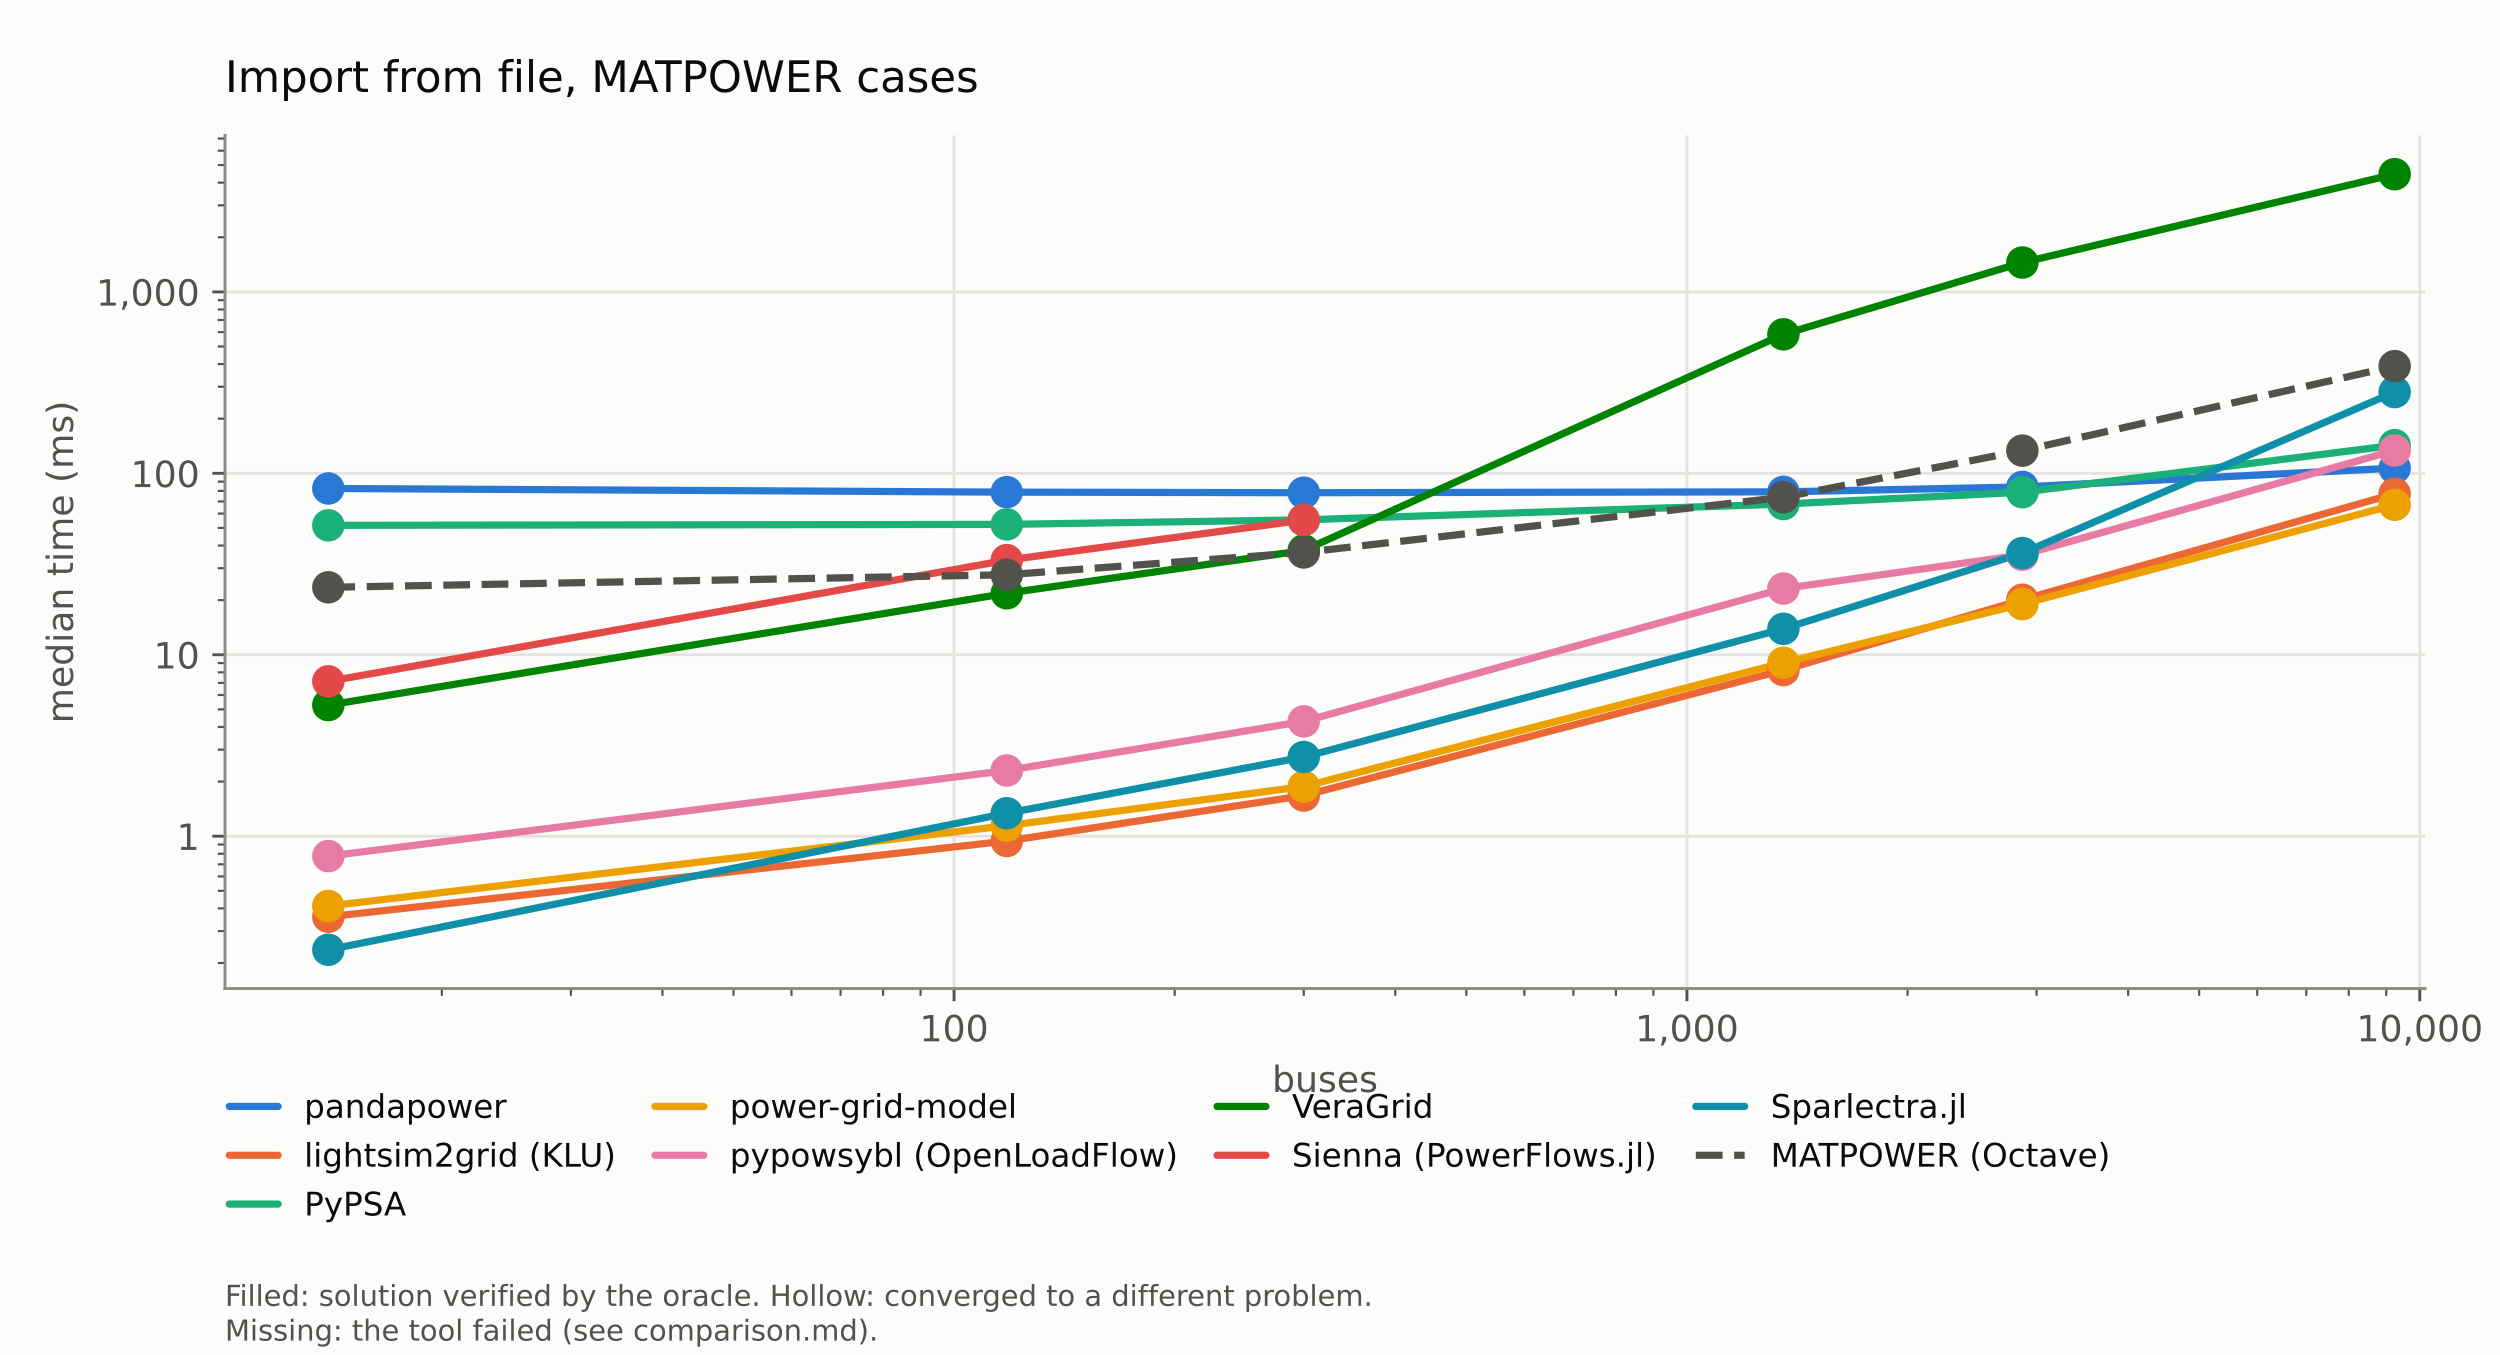
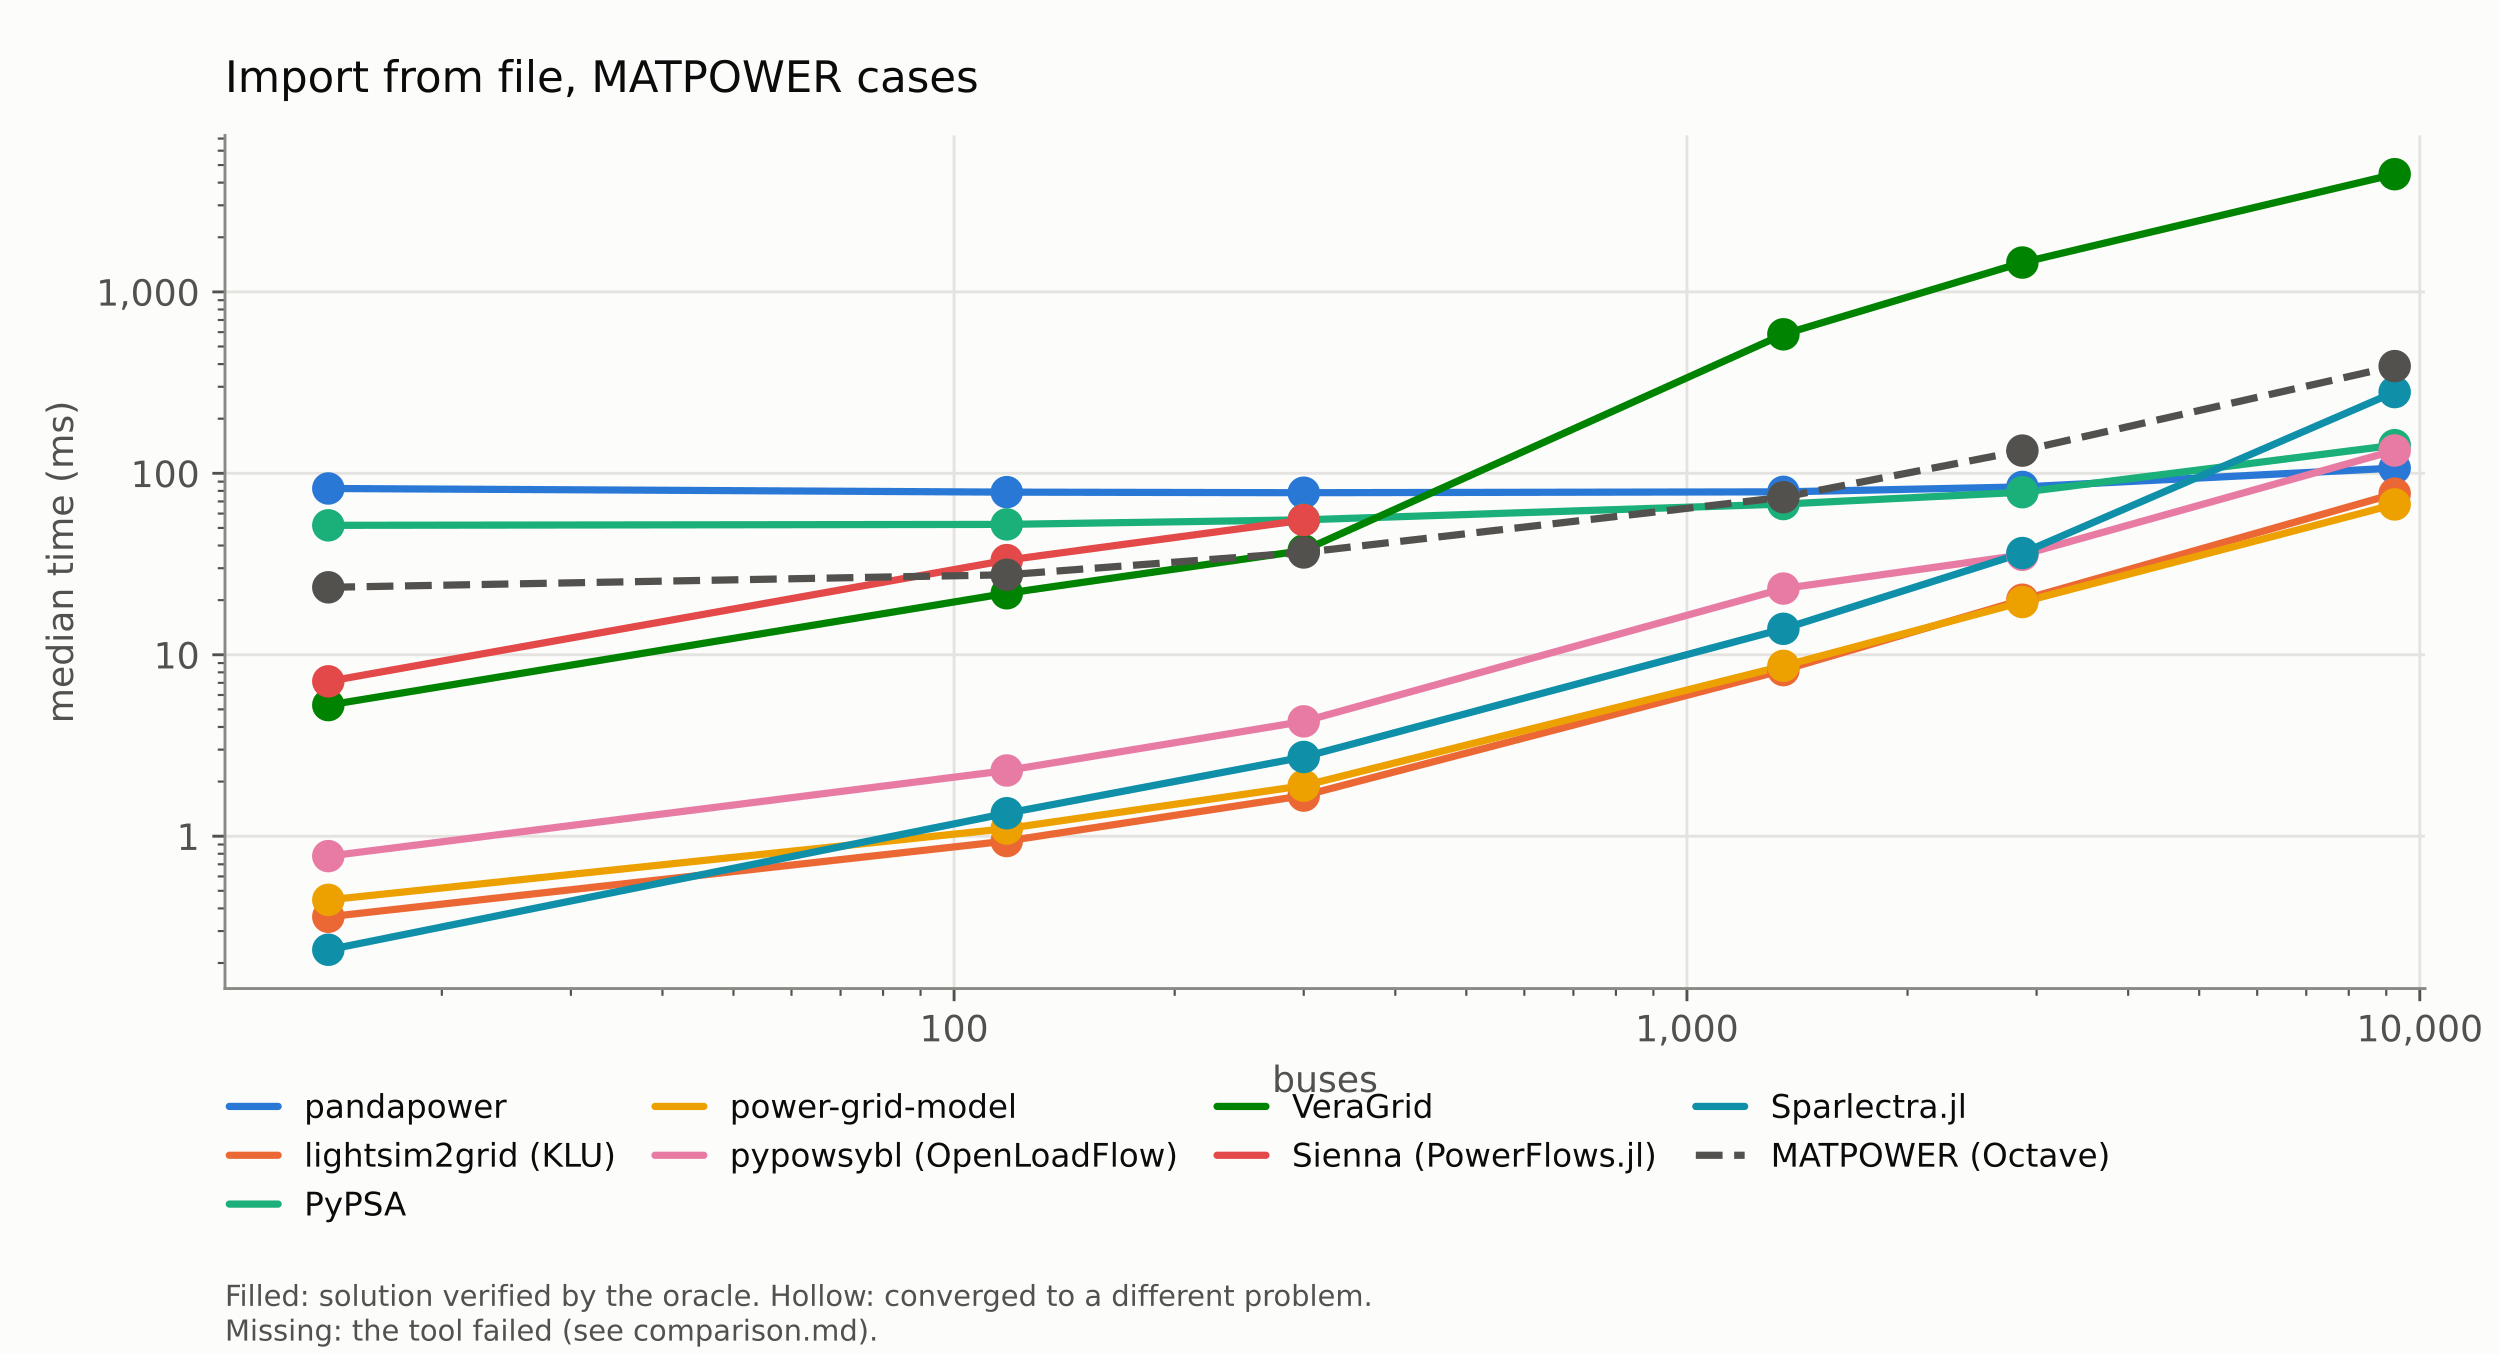
<svg xmlns="http://www.w3.org/2000/svg" xmlns:xlink="http://www.w3.org/1999/xlink" width="691.2pt" height="374.4pt" viewBox="0 0 691.2 374.4" version="1.1">
  <defs>
    <style type="text/css">*{stroke-linejoin: round; stroke-linecap: butt}</style>
  </defs>
  <g id="figure_1">
    <g id="patch_1">
      <path d="M 0 374.4  L 691.2 374.4  L 691.2 0  L 0 0  z " style="fill: #fcfcfb" />
    </g>
    <g id="axes_1">
      <g id="patch_2">
        <path d="M 62.208 273.312  L 670.464 273.312  L 670.464 37.44  L 62.208 37.44  z " style="fill: #fcfcfb" />
      </g>
      <g id="matplotlib.axis_1">
        <g id="xtick_1">
          <g id="line2d_1">
            <path d="M 263.784 273.312  L 263.784 37.44  " clip-path="url(#pc0a371b898)" style="fill: none; stroke: #e4e3df; stroke-width: 0.8; stroke-linecap: square" />
          </g>
          <g id="line2d_2">
            <defs>
              <path id="m20d59cd3c9" d="M 0 0  L 0 3.5  " style="stroke: #52514e; stroke-width: 0.8" />
            </defs>
            <g>
              <use xlink:href="#m20d59cd3c9" x="263.784" y="273.312" style="fill: #52514e; stroke: #52514e; stroke-width: 0.8" />
            </g>
          </g>
          <g id="text_1">
            <text style="font-size: 10px; font-family: 'DejaVu Sans', 'Bitstream Vera Sans', 'Computer Modern Sans Serif', 'Lucida Grande', 'Verdana', 'Geneva', 'Lucid', 'Arial', 'Helvetica', 'Avant Garde', sans-serif; text-anchor: middle; fill: #52514e" x="263.784" y="287.91" transform="rotate(-0 263.7842 287.9097)">100</text>
          </g>
        </g>
        <g id="xtick_2">
          <g id="line2d_3">
            <path d="M 466.404 273.312  L 466.404 37.44  " clip-path="url(#pc0a371b898)" style="fill: none; stroke: #e4e3df; stroke-width: 0.8; stroke-linecap: square" />
          </g>
          <g id="line2d_4">
            <g>
              <use xlink:href="#m20d59cd3c9" x="466.404" y="273.312" style="fill: #52514e; stroke: #52514e; stroke-width: 0.8" />
            </g>
          </g>
          <g id="text_2">
            <text style="font-size: 10px; font-family: 'DejaVu Sans', 'Bitstream Vera Sans', 'Computer Modern Sans Serif', 'Lucida Grande', 'Verdana', 'Geneva', 'Lucid', 'Arial', 'Helvetica', 'Avant Garde', sans-serif; text-anchor: middle; fill: #52514e" x="466.404" y="287.91" transform="rotate(-0 466.4036 287.9097)">1,000</text>
          </g>
        </g>
        <g id="xtick_3">
          <g id="line2d_5">
            <path d="M 669.023 273.312  L 669.023 37.44  " clip-path="url(#pc0a371b898)" style="fill: none; stroke: #e4e3df; stroke-width: 0.8; stroke-linecap: square" />
          </g>
          <g id="line2d_6">
            <g>
              <use xlink:href="#m20d59cd3c9" x="669.023" y="273.312" style="fill: #52514e; stroke: #52514e; stroke-width: 0.8" />
            </g>
          </g>
          <g id="text_3">
            <text style="font-size: 10px; font-family: 'DejaVu Sans', 'Bitstream Vera Sans', 'Computer Modern Sans Serif', 'Lucida Grande', 'Verdana', 'Geneva', 'Lucid', 'Arial', 'Helvetica', 'Avant Garde', sans-serif; text-anchor: middle; fill: #52514e" x="669.023" y="287.91" transform="rotate(-0 669.023 287.9097)">10,000</text>
          </g>
        </g>
        <g id="xtick_4">
          <g id="line2d_7">
            <defs>
              <path id="m6f22a44a9e" d="M 0 0  L 0 2  " style="stroke: #52514e; stroke-width: 0.6" />
            </defs>
            <g>
              <use xlink:href="#m6f22a44a9e" x="122.159" y="273.312" style="fill: #52514e; stroke: #52514e; stroke-width: 0.6" />
            </g>
          </g>
        </g>
        <g id="xtick_5">
          <g id="line2d_8">
            <g>
              <use xlink:href="#m6f22a44a9e" x="157.839" y="273.312" style="fill: #52514e; stroke: #52514e; stroke-width: 0.6" />
            </g>
          </g>
        </g>
        <g id="xtick_6">
          <g id="line2d_9">
            <g>
              <use xlink:href="#m6f22a44a9e" x="183.154" y="273.312" style="fill: #52514e; stroke: #52514e; stroke-width: 0.6" />
            </g>
          </g>
        </g>
        <g id="xtick_7">
          <g id="line2d_10">
            <g>
              <use xlink:href="#m6f22a44a9e" x="202.79" y="273.312" style="fill: #52514e; stroke: #52514e; stroke-width: 0.6" />
            </g>
          </g>
        </g>
        <g id="xtick_8">
          <g id="line2d_11">
            <g>
              <use xlink:href="#m6f22a44a9e" x="218.833" y="273.312" style="fill: #52514e; stroke: #52514e; stroke-width: 0.6" />
            </g>
          </g>
        </g>
        <g id="xtick_9">
          <g id="line2d_12">
            <g>
              <use xlink:href="#m6f22a44a9e" x="232.398" y="273.312" style="fill: #52514e; stroke: #52514e; stroke-width: 0.6" />
            </g>
          </g>
        </g>
        <g id="xtick_10">
          <g id="line2d_13">
            <g>
              <use xlink:href="#m6f22a44a9e" x="244.148" y="273.312" style="fill: #52514e; stroke: #52514e; stroke-width: 0.6" />
            </g>
          </g>
        </g>
        <g id="xtick_11">
          <g id="line2d_14">
            <g>
              <use xlink:href="#m6f22a44a9e" x="254.513" y="273.312" style="fill: #52514e; stroke: #52514e; stroke-width: 0.6" />
            </g>
          </g>
        </g>
        <g id="xtick_12">
          <g id="line2d_15">
            <g>
              <use xlink:href="#m6f22a44a9e" x="324.779" y="273.312" style="fill: #52514e; stroke: #52514e; stroke-width: 0.6" />
            </g>
          </g>
        </g>
        <g id="xtick_13">
          <g id="line2d_16">
            <g>
              <use xlink:href="#m6f22a44a9e" x="360.458" y="273.312" style="fill: #52514e; stroke: #52514e; stroke-width: 0.6" />
            </g>
          </g>
        </g>
        <g id="xtick_14">
          <g id="line2d_17">
            <g>
              <use xlink:href="#m6f22a44a9e" x="385.773" y="273.312" style="fill: #52514e; stroke: #52514e; stroke-width: 0.6" />
            </g>
          </g>
        </g>
        <g id="xtick_15">
          <g id="line2d_18">
            <g>
              <use xlink:href="#m6f22a44a9e" x="405.409" y="273.312" style="fill: #52514e; stroke: #52514e; stroke-width: 0.6" />
            </g>
          </g>
        </g>
        <g id="xtick_16">
          <g id="line2d_19">
            <g>
              <use xlink:href="#m6f22a44a9e" x="421.453" y="273.312" style="fill: #52514e; stroke: #52514e; stroke-width: 0.6" />
            </g>
          </g>
        </g>
        <g id="xtick_17">
          <g id="line2d_20">
            <g>
              <use xlink:href="#m6f22a44a9e" x="435.017" y="273.312" style="fill: #52514e; stroke: #52514e; stroke-width: 0.6" />
            </g>
          </g>
        </g>
        <g id="xtick_18">
          <g id="line2d_21">
            <g>
              <use xlink:href="#m6f22a44a9e" x="446.768" y="273.312" style="fill: #52514e; stroke: #52514e; stroke-width: 0.6" />
            </g>
          </g>
        </g>
        <g id="xtick_19">
          <g id="line2d_22">
            <g>
              <use xlink:href="#m6f22a44a9e" x="457.132" y="273.312" style="fill: #52514e; stroke: #52514e; stroke-width: 0.6" />
            </g>
          </g>
        </g>
        <g id="xtick_20">
          <g id="line2d_23">
            <g>
              <use xlink:href="#m6f22a44a9e" x="527.398" y="273.312" style="fill: #52514e; stroke: #52514e; stroke-width: 0.6" />
            </g>
          </g>
        </g>
        <g id="xtick_21">
          <g id="line2d_24">
            <g>
              <use xlink:href="#m6f22a44a9e" x="563.078" y="273.312" style="fill: #52514e; stroke: #52514e; stroke-width: 0.6" />
            </g>
          </g>
        </g>
        <g id="xtick_22">
          <g id="line2d_25">
            <g>
              <use xlink:href="#m6f22a44a9e" x="588.393" y="273.312" style="fill: #52514e; stroke: #52514e; stroke-width: 0.6" />
            </g>
          </g>
        </g>
        <g id="xtick_23">
          <g id="line2d_26">
            <g>
              <use xlink:href="#m6f22a44a9e" x="608.029" y="273.312" style="fill: #52514e; stroke: #52514e; stroke-width: 0.6" />
            </g>
          </g>
        </g>
        <g id="xtick_24">
          <g id="line2d_27">
            <g>
              <use xlink:href="#m6f22a44a9e" x="624.072" y="273.312" style="fill: #52514e; stroke: #52514e; stroke-width: 0.6" />
            </g>
          </g>
        </g>
        <g id="xtick_25">
          <g id="line2d_28">
            <g>
              <use xlink:href="#m6f22a44a9e" x="637.637" y="273.312" style="fill: #52514e; stroke: #52514e; stroke-width: 0.6" />
            </g>
          </g>
        </g>
        <g id="xtick_26">
          <g id="line2d_29">
            <g>
              <use xlink:href="#m6f22a44a9e" x="649.387" y="273.312" style="fill: #52514e; stroke: #52514e; stroke-width: 0.6" />
            </g>
          </g>
        </g>
        <g id="xtick_27">
          <g id="line2d_30">
            <g>
              <use xlink:href="#m6f22a44a9e" x="659.752" y="273.312" style="fill: #52514e; stroke: #52514e; stroke-width: 0.6" />
            </g>
          </g>
        </g>
        <g id="text_4">
          <text style="font-size: 10px; font-family: 'DejaVu Sans', 'Bitstream Vera Sans', 'Computer Modern Sans Serif', 'Lucida Grande', 'Verdana', 'Geneva', 'Lucid', 'Arial', 'Helvetica', 'Avant Garde', sans-serif; text-anchor: middle; fill: #52514e" x="366.336" y="301.91" transform="rotate(-0 366.336 301.9104)">buses</text>
        </g>
      </g>
      <g id="matplotlib.axis_2">
        <g id="ytick_1">
          <g id="line2d_31">
            <path d="M 62.208 231.191  L 670.464 231.191  " clip-path="url(#pc0a371b898)" style="fill: none; stroke: #e4e3df; stroke-width: 0.8; stroke-linecap: square" />
          </g>
          <g id="line2d_32">
            <defs>
              <path id="mfc723c383e" d="M 0 0  L -3.5 0  " style="stroke: #52514e; stroke-width: 0.8" />
            </defs>
            <g>
              <use xlink:href="#mfc723c383e" x="62.208" y="231.191" style="fill: #52514e; stroke: #52514e; stroke-width: 0.8" />
            </g>
          </g>
          <g id="text_5">
            <text style="font-size: 10px; font-family: 'DejaVu Sans', 'Bitstream Vera Sans', 'Computer Modern Sans Serif', 'Lucida Grande', 'Verdana', 'Geneva', 'Lucid', 'Arial', 'Helvetica', 'Avant Garde', sans-serif; text-anchor: end; fill: #52514e" x="55.208" y="234.989" transform="rotate(-0 55.208 234.9894)">1</text>
          </g>
        </g>
        <g id="ytick_2">
          <g id="line2d_33">
            <path d="M 62.208 181.027  L 670.464 181.027  " clip-path="url(#pc0a371b898)" style="fill: none; stroke: #e4e3df; stroke-width: 0.8; stroke-linecap: square" />
          </g>
          <g id="line2d_34">
            <g>
              <use xlink:href="#mfc723c383e" x="62.208" y="181.027" style="fill: #52514e; stroke: #52514e; stroke-width: 0.8" />
            </g>
          </g>
          <g id="text_6">
            <text style="font-size: 10px; font-family: 'DejaVu Sans', 'Bitstream Vera Sans', 'Computer Modern Sans Serif', 'Lucida Grande', 'Verdana', 'Geneva', 'Lucid', 'Arial', 'Helvetica', 'Avant Garde', sans-serif; text-anchor: end; fill: #52514e" x="55.208" y="184.826" transform="rotate(-0 55.208 184.8257)">10</text>
          </g>
        </g>
        <g id="ytick_3">
          <g id="line2d_35">
            <path d="M 62.208 130.863  L 670.464 130.863  " clip-path="url(#pc0a371b898)" style="fill: none; stroke: #e4e3df; stroke-width: 0.8; stroke-linecap: square" />
          </g>
          <g id="line2d_36">
            <g>
              <use xlink:href="#mfc723c383e" x="62.208" y="130.863" style="fill: #52514e; stroke: #52514e; stroke-width: 0.8" />
            </g>
          </g>
          <g id="text_7">
            <text style="font-size: 10px; font-family: 'DejaVu Sans', 'Bitstream Vera Sans', 'Computer Modern Sans Serif', 'Lucida Grande', 'Verdana', 'Geneva', 'Lucid', 'Arial', 'Helvetica', 'Avant Garde', sans-serif; text-anchor: end; fill: #52514e" x="55.208" y="134.662" transform="rotate(-0 55.208 134.6619)">100</text>
          </g>
        </g>
        <g id="ytick_4">
          <g id="line2d_37">
            <path d="M 62.208 80.699  L 670.464 80.699  " clip-path="url(#pc0a371b898)" style="fill: none; stroke: #e4e3df; stroke-width: 0.8; stroke-linecap: square" />
          </g>
          <g id="line2d_38">
            <g>
              <use xlink:href="#mfc723c383e" x="62.208" y="80.699" style="fill: #52514e; stroke: #52514e; stroke-width: 0.8" />
            </g>
          </g>
          <g id="text_8">
            <text style="font-size: 10px; font-family: 'DejaVu Sans', 'Bitstream Vera Sans', 'Computer Modern Sans Serif', 'Lucida Grande', 'Verdana', 'Geneva', 'Lucid', 'Arial', 'Helvetica', 'Avant Garde', sans-serif; text-anchor: end; fill: #52514e" x="55.208" y="84.498" transform="rotate(-0 55.208 84.4981)">1,000</text>
          </g>
        </g>
        <g id="ytick_5">
          <g id="line2d_39">
            <defs>
              <path id="m65e5005413" d="M 0 0  L -2 0  " style="stroke: #52514e; stroke-width: 0.6" />
            </defs>
            <g>
              <use xlink:href="#m65e5005413" x="62.208" y="266.254" style="fill: #52514e; stroke: #52514e; stroke-width: 0.6" />
            </g>
          </g>
        </g>
        <g id="ytick_6">
          <g id="line2d_40">
            <g>
              <use xlink:href="#m65e5005413" x="62.208" y="257.42" style="fill: #52514e; stroke: #52514e; stroke-width: 0.6" />
            </g>
          </g>
        </g>
        <g id="ytick_7">
          <g id="line2d_41">
            <g>
              <use xlink:href="#m65e5005413" x="62.208" y="251.153" style="fill: #52514e; stroke: #52514e; stroke-width: 0.6" />
            </g>
          </g>
        </g>
        <g id="ytick_8">
          <g id="line2d_42">
            <g>
              <use xlink:href="#m65e5005413" x="62.208" y="246.291" style="fill: #52514e; stroke: #52514e; stroke-width: 0.6" />
            </g>
          </g>
        </g>
        <g id="ytick_9">
          <g id="line2d_43">
            <g>
              <use xlink:href="#m65e5005413" x="62.208" y="242.319" style="fill: #52514e; stroke: #52514e; stroke-width: 0.6" />
            </g>
          </g>
        </g>
        <g id="ytick_10">
          <g id="line2d_44">
            <g>
              <use xlink:href="#m65e5005413" x="62.208" y="238.961" style="fill: #52514e; stroke: #52514e; stroke-width: 0.6" />
            </g>
          </g>
        </g>
        <g id="ytick_11">
          <g id="line2d_45">
            <g>
              <use xlink:href="#m65e5005413" x="62.208" y="236.052" style="fill: #52514e; stroke: #52514e; stroke-width: 0.6" />
            </g>
          </g>
        </g>
        <g id="ytick_12">
          <g id="line2d_46">
            <g>
              <use xlink:href="#m65e5005413" x="62.208" y="233.486" style="fill: #52514e; stroke: #52514e; stroke-width: 0.6" />
            </g>
          </g>
        </g>
        <g id="ytick_13">
          <g id="line2d_47">
            <g>
              <use xlink:href="#m65e5005413" x="62.208" y="216.09" style="fill: #52514e; stroke: #52514e; stroke-width: 0.6" />
            </g>
          </g>
        </g>
        <g id="ytick_14">
          <g id="line2d_48">
            <g>
              <use xlink:href="#m65e5005413" x="62.208" y="207.256" style="fill: #52514e; stroke: #52514e; stroke-width: 0.6" />
            </g>
          </g>
        </g>
        <g id="ytick_15">
          <g id="line2d_49">
            <g>
              <use xlink:href="#m65e5005413" x="62.208" y="200.989" style="fill: #52514e; stroke: #52514e; stroke-width: 0.6" />
            </g>
          </g>
        </g>
        <g id="ytick_16">
          <g id="line2d_50">
            <g>
              <use xlink:href="#m65e5005413" x="62.208" y="196.128" style="fill: #52514e; stroke: #52514e; stroke-width: 0.6" />
            </g>
          </g>
        </g>
        <g id="ytick_17">
          <g id="line2d_51">
            <g>
              <use xlink:href="#m65e5005413" x="62.208" y="192.156" style="fill: #52514e; stroke: #52514e; stroke-width: 0.6" />
            </g>
          </g>
        </g>
        <g id="ytick_18">
          <g id="line2d_52">
            <g>
              <use xlink:href="#m65e5005413" x="62.208" y="188.797" style="fill: #52514e; stroke: #52514e; stroke-width: 0.6" />
            </g>
          </g>
        </g>
        <g id="ytick_19">
          <g id="line2d_53">
            <g>
              <use xlink:href="#m65e5005413" x="62.208" y="185.888" style="fill: #52514e; stroke: #52514e; stroke-width: 0.6" />
            </g>
          </g>
        </g>
        <g id="ytick_20">
          <g id="line2d_54">
            <g>
              <use xlink:href="#m65e5005413" x="62.208" y="183.322" style="fill: #52514e; stroke: #52514e; stroke-width: 0.6" />
            </g>
          </g>
        </g>
        <g id="ytick_21">
          <g id="line2d_55">
            <g>
              <use xlink:href="#m65e5005413" x="62.208" y="165.926" style="fill: #52514e; stroke: #52514e; stroke-width: 0.6" />
            </g>
          </g>
        </g>
        <g id="ytick_22">
          <g id="line2d_56">
            <g>
              <use xlink:href="#m65e5005413" x="62.208" y="157.093" style="fill: #52514e; stroke: #52514e; stroke-width: 0.6" />
            </g>
          </g>
        </g>
        <g id="ytick_23">
          <g id="line2d_57">
            <g>
              <use xlink:href="#m65e5005413" x="62.208" y="150.825" style="fill: #52514e; stroke: #52514e; stroke-width: 0.6" />
            </g>
          </g>
        </g>
        <g id="ytick_24">
          <g id="line2d_58">
            <g>
              <use xlink:href="#m65e5005413" x="62.208" y="145.964" style="fill: #52514e; stroke: #52514e; stroke-width: 0.6" />
            </g>
          </g>
        </g>
        <g id="ytick_25">
          <g id="line2d_59">
            <g>
              <use xlink:href="#m65e5005413" x="62.208" y="141.992" style="fill: #52514e; stroke: #52514e; stroke-width: 0.6" />
            </g>
          </g>
        </g>
        <g id="ytick_26">
          <g id="line2d_60">
            <g>
              <use xlink:href="#m65e5005413" x="62.208" y="138.634" style="fill: #52514e; stroke: #52514e; stroke-width: 0.6" />
            </g>
          </g>
        </g>
        <g id="ytick_27">
          <g id="line2d_61">
            <g>
              <use xlink:href="#m65e5005413" x="62.208" y="135.724" style="fill: #52514e; stroke: #52514e; stroke-width: 0.6" />
            </g>
          </g>
        </g>
        <g id="ytick_28">
          <g id="line2d_62">
            <g>
              <use xlink:href="#m65e5005413" x="62.208" y="133.158" style="fill: #52514e; stroke: #52514e; stroke-width: 0.6" />
            </g>
          </g>
        </g>
        <g id="ytick_29">
          <g id="line2d_63">
            <g>
              <use xlink:href="#m65e5005413" x="62.208" y="115.762" style="fill: #52514e; stroke: #52514e; stroke-width: 0.6" />
            </g>
          </g>
        </g>
        <g id="ytick_30">
          <g id="line2d_64">
            <g>
              <use xlink:href="#m65e5005413" x="62.208" y="106.929" style="fill: #52514e; stroke: #52514e; stroke-width: 0.6" />
            </g>
          </g>
        </g>
        <g id="ytick_31">
          <g id="line2d_65">
            <g>
              <use xlink:href="#m65e5005413" x="62.208" y="100.661" style="fill: #52514e; stroke: #52514e; stroke-width: 0.6" />
            </g>
          </g>
        </g>
        <g id="ytick_32">
          <g id="line2d_66">
            <g>
              <use xlink:href="#m65e5005413" x="62.208" y="95.8" style="fill: #52514e; stroke: #52514e; stroke-width: 0.6" />
            </g>
          </g>
        </g>
        <g id="ytick_33">
          <g id="line2d_67">
            <g>
              <use xlink:href="#m65e5005413" x="62.208" y="91.828" style="fill: #52514e; stroke: #52514e; stroke-width: 0.6" />
            </g>
          </g>
        </g>
        <g id="ytick_34">
          <g id="line2d_68">
            <g>
              <use xlink:href="#m65e5005413" x="62.208" y="88.47" style="fill: #52514e; stroke: #52514e; stroke-width: 0.6" />
            </g>
          </g>
        </g>
        <g id="ytick_35">
          <g id="line2d_69">
            <g>
              <use xlink:href="#m65e5005413" x="62.208" y="85.561" style="fill: #52514e; stroke: #52514e; stroke-width: 0.6" />
            </g>
          </g>
        </g>
        <g id="ytick_36">
          <g id="line2d_70">
            <g>
              <use xlink:href="#m65e5005413" x="62.208" y="82.995" style="fill: #52514e; stroke: #52514e; stroke-width: 0.6" />
            </g>
          </g>
        </g>
        <g id="ytick_37">
          <g id="line2d_71">
            <g>
              <use xlink:href="#m65e5005413" x="62.208" y="65.598" style="fill: #52514e; stroke: #52514e; stroke-width: 0.6" />
            </g>
          </g>
        </g>
        <g id="ytick_38">
          <g id="line2d_72">
            <g>
              <use xlink:href="#m65e5005413" x="62.208" y="56.765" style="fill: #52514e; stroke: #52514e; stroke-width: 0.6" />
            </g>
          </g>
        </g>
        <g id="ytick_39">
          <g id="line2d_73">
            <g>
              <use xlink:href="#m65e5005413" x="62.208" y="50.498" style="fill: #52514e; stroke: #52514e; stroke-width: 0.6" />
            </g>
          </g>
        </g>
        <g id="ytick_40">
          <g id="line2d_74">
            <g>
              <use xlink:href="#m65e5005413" x="62.208" y="45.636" style="fill: #52514e; stroke: #52514e; stroke-width: 0.6" />
            </g>
          </g>
        </g>
        <g id="ytick_41">
          <g id="line2d_75">
            <g>
              <use xlink:href="#m65e5005413" x="62.208" y="41.664" style="fill: #52514e; stroke: #52514e; stroke-width: 0.6" />
            </g>
          </g>
        </g>
        <g id="ytick_42">
          <g id="line2d_76">
            <g>
              <use xlink:href="#m65e5005413" x="62.208" y="38.306" style="fill: #52514e; stroke: #52514e; stroke-width: 0.6" />
            </g>
          </g>
        </g>
        <g id="text_9">
          <text style="font-size: 10px; font-family: 'DejaVu Sans', 'Bitstream Vera Sans', 'Computer Modern Sans Serif', 'Lucida Grande', 'Verdana', 'Geneva', 'Lucid', 'Arial', 'Helvetica', 'Avant Garde', sans-serif; text-anchor: middle; fill: #52514e" x="20.178" y="155.376" transform="rotate(-90 20.17753 155.376)">median time (ms)</text>
        </g>
      </g>
      <g id="line2d_77">
        <path d="M 90.773 135.055  L 278.349 136.066  L 360.458 136.224  L 493.072 135.985  L 559.149 134.629  L 662.077 129.415  " clip-path="url(#pc0a371b898)" style="fill: none; stroke: #2a78d6; stroke-width: 2; stroke-linecap: round" />
      </g>
      <g id="line2d_78">
        <path d="M 90.773 253.472  L 278.349 232.519  L 360.458 219.961  L 493.072 185.269  L 559.149 165.814  L 662.077 136.497  " clip-path="url(#pc0a371b898)" style="fill: none; stroke: #eb6834; stroke-width: 2; stroke-linecap: round" />
      </g>
      <g id="line2d_79">
        <path d="M 90.773 145.244  L 278.349 144.981  L 360.458 143.723  L 493.072 139.357  L 559.149 136.082  L 662.077 123.083  " clip-path="url(#pc0a371b898)" style="fill: none; stroke: #1baf7a; stroke-width: 2; stroke-linecap: round" />
      </g>
      <g id="line2d_80">
-         <path d="M 90.773 250.492  L 278.349 228.28  L 360.458 217.446  L 493.072 183.244  L 559.149 167.013  L 662.077 139.562  " clip-path="url(#pc0a371b898)" style="fill: none; stroke: #eda100; stroke-width: 2; stroke-linecap: round" />
+         <path d="M 90.773 248.792  L 278.349 229.085  L 360.458 217.213  L 493.072 184.102  L 559.149 166.452  L 662.077 139.461  " clip-path="url(#pc0a371b898)" style="fill: none; stroke: #eda100; stroke-width: 2; stroke-linecap: round" />
      </g>
      <g id="line2d_81">
        <path d="M 90.773 236.697  L 278.349 213.025  L 360.458 199.439  L 493.072 162.725  L 559.149 153.399  L 662.077 124.547  " clip-path="url(#pc0a371b898)" style="fill: none; stroke: #e87ba4; stroke-width: 2; stroke-linecap: round" />
      </g>
      <g id="line2d_82">
        <path d="M 90.773 194.944  L 278.349 164.025  L 360.458 152.181  L 493.072 92.429  L 559.149 72.588  L 662.077 48.161  " clip-path="url(#pc0a371b898)" style="fill: none; stroke: #008300; stroke-width: 2; stroke-linecap: round" />
      </g>
      <g id="line2d_83">
        <path d="M 90.773 188.376  L 278.349 154.866  L 360.458 143.783  " clip-path="url(#pc0a371b898)" style="fill: none; stroke: #e34948; stroke-width: 2; stroke-linecap: round" />
      </g>
      <g id="line2d_84">
        <path d="M 90.773 262.591  L 278.349 224.843  L 360.458 209.292  L 493.072 173.848  L 559.149 152.908  L 662.077 108.402  " clip-path="url(#pc0a371b898)" style="fill: none; stroke: #0f8fa8; stroke-width: 2; stroke-linecap: round" />
      </g>
      <g id="line2d_85">
        <path d="M 90.773 162.38  L 278.349 158.919  L 360.458 152.74  L 493.072 137.469  L 559.149 124.583  L 662.077 101.223  " clip-path="url(#pc0a371b898)" style="fill: none; stroke-dasharray: 7.4,3.2; stroke-dashoffset: 0; stroke: #52514e; stroke-width: 2" />
      </g>
      <g id="patch_3">
        <path d="M 62.208 273.312  L 62.208 37.44  " style="fill: none; stroke: #8a8984; stroke-width: 0.8; stroke-linejoin: miter; stroke-linecap: square" />
      </g>
      <g id="patch_4">
        <path d="M 62.208 273.312  L 670.464 273.312  " style="fill: none; stroke: #8a8984; stroke-width: 0.8; stroke-linejoin: miter; stroke-linecap: square" />
      </g>
      <g id="line2d_86">
        <defs>
          <path id="mda2b04d49a" d="M 0 3.5  C 0.928 3.5 1.819 3.131 2.475 2.475  C 3.131 1.819 3.5 0.928 3.5 0  C 3.5 -0.928 3.131 -1.819 2.475 -2.475  C 1.819 -3.131 0.928 -3.5 0 -3.5  C -0.928 -3.5 -1.819 -3.131 -2.475 -2.475  C -3.131 -1.819 -3.5 -0.928 -3.5 0  C -3.5 0.928 -3.131 1.819 -2.475 2.475  C -1.819 3.131 -0.928 3.5 0 3.5  z " style="stroke: #2a78d6; stroke-width: 2" />
        </defs>
        <g clip-path="url(#pc0a371b898)">
          <use xlink:href="#mda2b04d49a" x="90.773" y="135.055" style="fill: #2a78d6; stroke: #2a78d6; stroke-width: 2" />
        </g>
      </g>
      <g id="line2d_87">
        <g clip-path="url(#pc0a371b898)">
          <use xlink:href="#mda2b04d49a" x="278.349" y="136.066" style="fill: #2a78d6; stroke: #2a78d6; stroke-width: 2" />
        </g>
      </g>
      <g id="line2d_88">
        <g clip-path="url(#pc0a371b898)">
          <use xlink:href="#mda2b04d49a" x="360.458" y="136.224" style="fill: #2a78d6; stroke: #2a78d6; stroke-width: 2" />
        </g>
      </g>
      <g id="line2d_89">
        <g clip-path="url(#pc0a371b898)">
          <use xlink:href="#mda2b04d49a" x="493.072" y="135.985" style="fill: #2a78d6; stroke: #2a78d6; stroke-width: 2" />
        </g>
      </g>
      <g id="line2d_90">
        <g clip-path="url(#pc0a371b898)">
          <use xlink:href="#mda2b04d49a" x="559.149" y="134.629" style="fill: #2a78d6; stroke: #2a78d6; stroke-width: 2" />
        </g>
      </g>
      <g id="line2d_91">
        <g clip-path="url(#pc0a371b898)">
          <use xlink:href="#mda2b04d49a" x="662.077" y="129.415" style="fill: #2a78d6; stroke: #2a78d6; stroke-width: 2" />
        </g>
      </g>
      <g id="line2d_92">
        <defs>
          <path id="ma2a4504691" d="M 0 3.5  C 0.928 3.5 1.819 3.131 2.475 2.475  C 3.131 1.819 3.5 0.928 3.5 0  C 3.5 -0.928 3.131 -1.819 2.475 -2.475  C 1.819 -3.131 0.928 -3.5 0 -3.5  C -0.928 -3.5 -1.819 -3.131 -2.475 -2.475  C -3.131 -1.819 -3.5 -0.928 -3.5 0  C -3.5 0.928 -3.131 1.819 -2.475 2.475  C -1.819 3.131 -0.928 3.5 0 3.5  z " style="stroke: #eb6834; stroke-width: 2" />
        </defs>
        <g clip-path="url(#pc0a371b898)">
          <use xlink:href="#ma2a4504691" x="90.773" y="253.472" style="fill: #eb6834; stroke: #eb6834; stroke-width: 2" />
        </g>
      </g>
      <g id="line2d_93">
        <g clip-path="url(#pc0a371b898)">
          <use xlink:href="#ma2a4504691" x="278.349" y="232.519" style="fill: #eb6834; stroke: #eb6834; stroke-width: 2" />
        </g>
      </g>
      <g id="line2d_94">
        <g clip-path="url(#pc0a371b898)">
          <use xlink:href="#ma2a4504691" x="360.458" y="219.961" style="fill: #eb6834; stroke: #eb6834; stroke-width: 2" />
        </g>
      </g>
      <g id="line2d_95">
        <g clip-path="url(#pc0a371b898)">
          <use xlink:href="#ma2a4504691" x="493.072" y="185.269" style="fill: #eb6834; stroke: #eb6834; stroke-width: 2" />
        </g>
      </g>
      <g id="line2d_96">
        <g clip-path="url(#pc0a371b898)">
          <use xlink:href="#ma2a4504691" x="559.149" y="165.814" style="fill: #eb6834; stroke: #eb6834; stroke-width: 2" />
        </g>
      </g>
      <g id="line2d_97">
        <g clip-path="url(#pc0a371b898)">
          <use xlink:href="#ma2a4504691" x="662.077" y="136.497" style="fill: #eb6834; stroke: #eb6834; stroke-width: 2" />
        </g>
      </g>
      <g id="line2d_98">
        <defs>
          <path id="me11fbd6cf9" d="M 0 3.5  C 0.928 3.5 1.819 3.131 2.475 2.475  C 3.131 1.819 3.5 0.928 3.5 0  C 3.5 -0.928 3.131 -1.819 2.475 -2.475  C 1.819 -3.131 0.928 -3.5 0 -3.5  C -0.928 -3.5 -1.819 -3.131 -2.475 -2.475  C -3.131 -1.819 -3.5 -0.928 -3.5 0  C -3.5 0.928 -3.131 1.819 -2.475 2.475  C -1.819 3.131 -0.928 3.5 0 3.5  z " style="stroke: #1baf7a; stroke-width: 2" />
        </defs>
        <g clip-path="url(#pc0a371b898)">
          <use xlink:href="#me11fbd6cf9" x="90.773" y="145.244" style="fill: #1baf7a; stroke: #1baf7a; stroke-width: 2" />
        </g>
      </g>
      <g id="line2d_99">
        <g clip-path="url(#pc0a371b898)">
          <use xlink:href="#me11fbd6cf9" x="278.349" y="144.981" style="fill: #1baf7a; stroke: #1baf7a; stroke-width: 2" />
        </g>
      </g>
      <g id="line2d_100">
        <g clip-path="url(#pc0a371b898)">
          <use xlink:href="#me11fbd6cf9" x="360.458" y="143.723" style="fill: #1baf7a; stroke: #1baf7a; stroke-width: 2" />
        </g>
      </g>
      <g id="line2d_101">
        <g clip-path="url(#pc0a371b898)">
          <use xlink:href="#me11fbd6cf9" x="493.072" y="139.357" style="fill: #1baf7a; stroke: #1baf7a; stroke-width: 2" />
        </g>
      </g>
      <g id="line2d_102">
        <g clip-path="url(#pc0a371b898)">
          <use xlink:href="#me11fbd6cf9" x="559.149" y="136.082" style="fill: #1baf7a; stroke: #1baf7a; stroke-width: 2" />
        </g>
      </g>
      <g id="line2d_103">
        <g clip-path="url(#pc0a371b898)">
          <use xlink:href="#me11fbd6cf9" x="662.077" y="123.083" style="fill: #1baf7a; stroke: #1baf7a; stroke-width: 2" />
        </g>
      </g>
      <g id="line2d_104">
        <defs>
          <path id="m27cba2253d" d="M 0 3.5  C 0.928 3.5 1.819 3.131 2.475 2.475  C 3.131 1.819 3.5 0.928 3.5 0  C 3.5 -0.928 3.131 -1.819 2.475 -2.475  C 1.819 -3.131 0.928 -3.5 0 -3.5  C -0.928 -3.5 -1.819 -3.131 -2.475 -2.475  C -3.131 -1.819 -3.5 -0.928 -3.5 0  C -3.5 0.928 -3.131 1.819 -2.475 2.475  C -1.819 3.131 -0.928 3.5 0 3.5  z " style="stroke: #eda100; stroke-width: 2" />
        </defs>
        <g clip-path="url(#pc0a371b898)">
-           <use xlink:href="#m27cba2253d" x="90.773" y="250.492" style="fill: #eda100; stroke: #eda100; stroke-width: 2" />
+           <use xlink:href="#m27cba2253d" x="90.773" y="248.792" style="fill: #eda100; stroke: #eda100; stroke-width: 2" />
        </g>
      </g>
      <g id="line2d_105">
        <g clip-path="url(#pc0a371b898)">
-           <use xlink:href="#m27cba2253d" x="278.349" y="228.28" style="fill: #eda100; stroke: #eda100; stroke-width: 2" />
+           <use xlink:href="#m27cba2253d" x="278.349" y="229.085" style="fill: #eda100; stroke: #eda100; stroke-width: 2" />
        </g>
      </g>
      <g id="line2d_106">
        <g clip-path="url(#pc0a371b898)">
-           <use xlink:href="#m27cba2253d" x="360.458" y="217.446" style="fill: #eda100; stroke: #eda100; stroke-width: 2" />
+           <use xlink:href="#m27cba2253d" x="360.458" y="217.213" style="fill: #eda100; stroke: #eda100; stroke-width: 2" />
        </g>
      </g>
      <g id="line2d_107">
        <g clip-path="url(#pc0a371b898)">
-           <use xlink:href="#m27cba2253d" x="493.072" y="183.244" style="fill: #eda100; stroke: #eda100; stroke-width: 2" />
+           <use xlink:href="#m27cba2253d" x="493.072" y="184.102" style="fill: #eda100; stroke: #eda100; stroke-width: 2" />
        </g>
      </g>
      <g id="line2d_108">
        <g clip-path="url(#pc0a371b898)">
-           <use xlink:href="#m27cba2253d" x="559.149" y="167.013" style="fill: #eda100; stroke: #eda100; stroke-width: 2" />
+           <use xlink:href="#m27cba2253d" x="559.149" y="166.452" style="fill: #eda100; stroke: #eda100; stroke-width: 2" />
        </g>
      </g>
      <g id="line2d_109">
        <g clip-path="url(#pc0a371b898)">
-           <use xlink:href="#m27cba2253d" x="662.077" y="139.562" style="fill: #eda100; stroke: #eda100; stroke-width: 2" />
+           <use xlink:href="#m27cba2253d" x="662.077" y="139.461" style="fill: #eda100; stroke: #eda100; stroke-width: 2" />
        </g>
      </g>
      <g id="line2d_110">
        <defs>
          <path id="mb1a70c6c89" d="M 0 3.5  C 0.928 3.5 1.819 3.131 2.475 2.475  C 3.131 1.819 3.5 0.928 3.5 0  C 3.5 -0.928 3.131 -1.819 2.475 -2.475  C 1.819 -3.131 0.928 -3.5 0 -3.5  C -0.928 -3.5 -1.819 -3.131 -2.475 -2.475  C -3.131 -1.819 -3.5 -0.928 -3.5 0  C -3.5 0.928 -3.131 1.819 -2.475 2.475  C -1.819 3.131 -0.928 3.5 0 3.5  z " style="stroke: #e87ba4; stroke-width: 2" />
        </defs>
        <g clip-path="url(#pc0a371b898)">
          <use xlink:href="#mb1a70c6c89" x="90.773" y="236.697" style="fill: #e87ba4; stroke: #e87ba4; stroke-width: 2" />
        </g>
      </g>
      <g id="line2d_111">
        <g clip-path="url(#pc0a371b898)">
          <use xlink:href="#mb1a70c6c89" x="278.349" y="213.025" style="fill: #e87ba4; stroke: #e87ba4; stroke-width: 2" />
        </g>
      </g>
      <g id="line2d_112">
        <g clip-path="url(#pc0a371b898)">
          <use xlink:href="#mb1a70c6c89" x="360.458" y="199.439" style="fill: #e87ba4; stroke: #e87ba4; stroke-width: 2" />
        </g>
      </g>
      <g id="line2d_113">
        <g clip-path="url(#pc0a371b898)">
          <use xlink:href="#mb1a70c6c89" x="493.072" y="162.725" style="fill: #e87ba4; stroke: #e87ba4; stroke-width: 2" />
        </g>
      </g>
      <g id="line2d_114">
        <g clip-path="url(#pc0a371b898)">
          <use xlink:href="#mb1a70c6c89" x="559.149" y="153.399" style="fill: #e87ba4; stroke: #e87ba4; stroke-width: 2" />
        </g>
      </g>
      <g id="line2d_115">
        <g clip-path="url(#pc0a371b898)">
          <use xlink:href="#mb1a70c6c89" x="662.077" y="124.547" style="fill: #e87ba4; stroke: #e87ba4; stroke-width: 2" />
        </g>
      </g>
      <g id="line2d_116">
        <defs>
          <path id="m8a57e56164" d="M 0 3.5  C 0.928 3.5 1.819 3.131 2.475 2.475  C 3.131 1.819 3.5 0.928 3.5 0  C 3.5 -0.928 3.131 -1.819 2.475 -2.475  C 1.819 -3.131 0.928 -3.5 0 -3.5  C -0.928 -3.5 -1.819 -3.131 -2.475 -2.475  C -3.131 -1.819 -3.5 -0.928 -3.5 0  C -3.5 0.928 -3.131 1.819 -2.475 2.475  C -1.819 3.131 -0.928 3.5 0 3.5  z " style="stroke: #008300; stroke-width: 2" />
        </defs>
        <g clip-path="url(#pc0a371b898)">
          <use xlink:href="#m8a57e56164" x="90.773" y="194.944" style="fill: #008300; stroke: #008300; stroke-width: 2" />
        </g>
      </g>
      <g id="line2d_117">
        <g clip-path="url(#pc0a371b898)">
          <use xlink:href="#m8a57e56164" x="278.349" y="164.025" style="fill: #008300; stroke: #008300; stroke-width: 2" />
        </g>
      </g>
      <g id="line2d_118">
        <g clip-path="url(#pc0a371b898)">
          <use xlink:href="#m8a57e56164" x="360.458" y="152.181" style="fill: #008300; stroke: #008300; stroke-width: 2" />
        </g>
      </g>
      <g id="line2d_119">
        <g clip-path="url(#pc0a371b898)">
          <use xlink:href="#m8a57e56164" x="493.072" y="92.429" style="fill: #008300; stroke: #008300; stroke-width: 2" />
        </g>
      </g>
      <g id="line2d_120">
        <g clip-path="url(#pc0a371b898)">
          <use xlink:href="#m8a57e56164" x="559.149" y="72.588" style="fill: #008300; stroke: #008300; stroke-width: 2" />
        </g>
      </g>
      <g id="line2d_121">
        <g clip-path="url(#pc0a371b898)">
          <use xlink:href="#m8a57e56164" x="662.077" y="48.161" style="fill: #008300; stroke: #008300; stroke-width: 2" />
        </g>
      </g>
      <g id="line2d_122">
        <defs>
          <path id="meaa09000cd" d="M 0 3.5  C 0.928 3.5 1.819 3.131 2.475 2.475  C 3.131 1.819 3.5 0.928 3.5 0  C 3.5 -0.928 3.131 -1.819 2.475 -2.475  C 1.819 -3.131 0.928 -3.5 0 -3.5  C -0.928 -3.5 -1.819 -3.131 -2.475 -2.475  C -3.131 -1.819 -3.5 -0.928 -3.5 0  C -3.5 0.928 -3.131 1.819 -2.475 2.475  C -1.819 3.131 -0.928 3.5 0 3.5  z " style="stroke: #e34948; stroke-width: 2" />
        </defs>
        <g clip-path="url(#pc0a371b898)">
          <use xlink:href="#meaa09000cd" x="90.773" y="188.376" style="fill: #e34948; stroke: #e34948; stroke-width: 2" />
        </g>
      </g>
      <g id="line2d_123">
        <g clip-path="url(#pc0a371b898)">
          <use xlink:href="#meaa09000cd" x="278.349" y="154.866" style="fill: #e34948; stroke: #e34948; stroke-width: 2" />
        </g>
      </g>
      <g id="line2d_124">
        <g clip-path="url(#pc0a371b898)">
          <use xlink:href="#meaa09000cd" x="360.458" y="143.783" style="fill: #e34948; stroke: #e34948; stroke-width: 2" />
        </g>
      </g>
      <g id="line2d_125">
        <defs>
          <path id="m4363adf966" d="M 0 3.5  C 0.928 3.5 1.819 3.131 2.475 2.475  C 3.131 1.819 3.5 0.928 3.5 0  C 3.5 -0.928 3.131 -1.819 2.475 -2.475  C 1.819 -3.131 0.928 -3.5 0 -3.5  C -0.928 -3.5 -1.819 -3.131 -2.475 -2.475  C -3.131 -1.819 -3.5 -0.928 -3.5 0  C -3.5 0.928 -3.131 1.819 -2.475 2.475  C -1.819 3.131 -0.928 3.5 0 3.5  z " style="stroke: #0f8fa8; stroke-width: 2" />
        </defs>
        <g clip-path="url(#pc0a371b898)">
          <use xlink:href="#m4363adf966" x="90.773" y="262.591" style="fill: #0f8fa8; stroke: #0f8fa8; stroke-width: 2" />
        </g>
      </g>
      <g id="line2d_126">
        <g clip-path="url(#pc0a371b898)">
          <use xlink:href="#m4363adf966" x="278.349" y="224.843" style="fill: #0f8fa8; stroke: #0f8fa8; stroke-width: 2" />
        </g>
      </g>
      <g id="line2d_127">
        <g clip-path="url(#pc0a371b898)">
          <use xlink:href="#m4363adf966" x="360.458" y="209.292" style="fill: #0f8fa8; stroke: #0f8fa8; stroke-width: 2" />
        </g>
      </g>
      <g id="line2d_128">
        <g clip-path="url(#pc0a371b898)">
          <use xlink:href="#m4363adf966" x="493.072" y="173.848" style="fill: #0f8fa8; stroke: #0f8fa8; stroke-width: 2" />
        </g>
      </g>
      <g id="line2d_129">
        <g clip-path="url(#pc0a371b898)">
          <use xlink:href="#m4363adf966" x="559.149" y="152.908" style="fill: #0f8fa8; stroke: #0f8fa8; stroke-width: 2" />
        </g>
      </g>
      <g id="line2d_130">
        <g clip-path="url(#pc0a371b898)">
          <use xlink:href="#m4363adf966" x="662.077" y="108.402" style="fill: #0f8fa8; stroke: #0f8fa8; stroke-width: 2" />
        </g>
      </g>
      <g id="line2d_131">
        <defs>
          <path id="m62a905907b" d="M 0 3.5  C 0.928 3.5 1.819 3.131 2.475 2.475  C 3.131 1.819 3.5 0.928 3.5 0  C 3.5 -0.928 3.131 -1.819 2.475 -2.475  C 1.819 -3.131 0.928 -3.5 0 -3.5  C -0.928 -3.5 -1.819 -3.131 -2.475 -2.475  C -3.131 -1.819 -3.5 -0.928 -3.5 0  C -3.5 0.928 -3.131 1.819 -2.475 2.475  C -1.819 3.131 -0.928 3.5 0 3.5  z " style="stroke: #52514e; stroke-width: 2" />
        </defs>
        <g clip-path="url(#pc0a371b898)">
          <use xlink:href="#m62a905907b" x="90.773" y="162.38" style="fill: #52514e; stroke: #52514e; stroke-width: 2" />
        </g>
      </g>
      <g id="line2d_132">
        <g clip-path="url(#pc0a371b898)">
          <use xlink:href="#m62a905907b" x="278.349" y="158.919" style="fill: #52514e; stroke: #52514e; stroke-width: 2" />
        </g>
      </g>
      <g id="line2d_133">
        <g clip-path="url(#pc0a371b898)">
          <use xlink:href="#m62a905907b" x="360.458" y="152.74" style="fill: #52514e; stroke: #52514e; stroke-width: 2" />
        </g>
      </g>
      <g id="line2d_134">
        <g clip-path="url(#pc0a371b898)">
          <use xlink:href="#m62a905907b" x="493.072" y="137.469" style="fill: #52514e; stroke: #52514e; stroke-width: 2" />
        </g>
      </g>
      <g id="line2d_135">
        <g clip-path="url(#pc0a371b898)">
          <use xlink:href="#m62a905907b" x="559.149" y="124.583" style="fill: #52514e; stroke: #52514e; stroke-width: 2" />
        </g>
      </g>
      <g id="line2d_136">
        <g clip-path="url(#pc0a371b898)">
          <use xlink:href="#m62a905907b" x="662.077" y="101.223" style="fill: #52514e; stroke: #52514e; stroke-width: 2" />
        </g>
      </g>
      <g id="text_10">
        <text style="font-size: 12px; font-family: 'DejaVu Sans', 'Bitstream Vera Sans', 'Computer Modern Sans Serif', 'Lucida Grande', 'Verdana', 'Geneva', 'Lucid', 'Arial', 'Helvetica', 'Avant Garde', sans-serif; text-anchor: start; fill: #0b0b0b" x="62.208" y="25.44" transform="rotate(-0 62.208 25.44)">Import from file, MATPOWER cases</text>
      </g>
    </g>
    <g id="text_11">
      <text style="font-size: 8px; font-family: 'DejaVu Sans', 'Bitstream Vera Sans', 'Computer Modern Sans Serif', 'Lucida Grande', 'Verdana', 'Geneva', 'Lucid', 'Arial', 'Helvetica', 'Avant Garde', sans-serif; fill: #52514e" transform="translate(62.208 361.0538)">Filled: solution verified by the oracle. Hollow: converged to a different problem.</text>
      <text style="font-size: 8px; font-family: 'DejaVu Sans', 'Bitstream Vera Sans', 'Computer Modern Sans Serif', 'Lucida Grande', 'Verdana', 'Geneva', 'Lucid', 'Arial', 'Helvetica', 'Avant Garde', sans-serif; fill: #52514e" transform="translate(62.208 370.656)">Missing: the tool failed (see comparison.md).</text>
    </g>
    <g id="legend_1">
      <g id="line2d_137">
        <path d="M 63.396 305.906  L 70.146 305.906  L 76.896 305.906  " style="fill: none; stroke: #2a78d6; stroke-width: 2; stroke-linecap: round" />
      </g>
      <g id="text_12">
        <text style="font-size: 9px; font-family: 'DejaVu Sans', 'Bitstream Vera Sans', 'Computer Modern Sans Serif', 'Lucida Grande', 'Verdana', 'Geneva', 'Lucid', 'Arial', 'Helvetica', 'Avant Garde', sans-serif; text-anchor: start; fill: #0b0b0b" x="84.096" y="309.056" transform="rotate(-0 84.096 309.0565)">pandapower</text>
      </g>
      <g id="line2d_138">
        <path d="M 63.396 319.407  L 70.146 319.407  L 76.896 319.407  " style="fill: none; stroke: #eb6834; stroke-width: 2; stroke-linecap: round" />
      </g>
      <g id="text_13">
        <text style="font-size: 9px; font-family: 'DejaVu Sans', 'Bitstream Vera Sans', 'Computer Modern Sans Serif', 'Lucida Grande', 'Verdana', 'Geneva', 'Lucid', 'Arial', 'Helvetica', 'Avant Garde', sans-serif; text-anchor: start; fill: #0b0b0b" x="84.096" y="322.557" transform="rotate(-0 84.096 322.5572)">lightsim2grid (KLU)</text>
      </g>
      <g id="line2d_139">
        <path d="M 63.396 332.908  L 70.146 332.908  L 76.896 332.908  " style="fill: none; stroke: #1baf7a; stroke-width: 2; stroke-linecap: round" />
      </g>
      <g id="text_14">
        <text style="font-size: 9px; font-family: 'DejaVu Sans', 'Bitstream Vera Sans', 'Computer Modern Sans Serif', 'Lucida Grande', 'Verdana', 'Geneva', 'Lucid', 'Arial', 'Helvetica', 'Avant Garde', sans-serif; text-anchor: start; fill: #0b0b0b" x="84.096" y="336.058" transform="rotate(-0 84.096 336.0579)">PyPSA</text>
      </g>
      <g id="line2d_140">
        <path d="M 181.089 305.906  L 187.839 305.906  L 194.589 305.906  " style="fill: none; stroke: #eda100; stroke-width: 2; stroke-linecap: round" />
      </g>
      <g id="text_15">
        <text style="font-size: 9px; font-family: 'DejaVu Sans', 'Bitstream Vera Sans', 'Computer Modern Sans Serif', 'Lucida Grande', 'Verdana', 'Geneva', 'Lucid', 'Arial', 'Helvetica', 'Avant Garde', sans-serif; text-anchor: start; fill: #0b0b0b" x="201.789" y="309.056" transform="rotate(-0 201.7893 309.0565)">power-grid-model</text>
      </g>
      <g id="line2d_141">
        <path d="M 181.089 319.407  L 187.839 319.407  L 194.589 319.407  " style="fill: none; stroke: #e87ba4; stroke-width: 2; stroke-linecap: round" />
      </g>
      <g id="text_16">
        <text style="font-size: 9px; font-family: 'DejaVu Sans', 'Bitstream Vera Sans', 'Computer Modern Sans Serif', 'Lucida Grande', 'Verdana', 'Geneva', 'Lucid', 'Arial', 'Helvetica', 'Avant Garde', sans-serif; text-anchor: start; fill: #0b0b0b" x="201.789" y="322.557" transform="rotate(-0 201.7893 322.5572)">pypowsybl (OpenLoadFlow)</text>
      </g>
      <g id="line2d_142">
        <path d="M 336.5 305.906  L 343.25 305.906  L 350 305.906  " style="fill: none; stroke: #008300; stroke-width: 2; stroke-linecap: round" />
      </g>
      <g id="text_17">
        <text style="font-size: 9px; font-family: 'DejaVu Sans', 'Bitstream Vera Sans', 'Computer Modern Sans Serif', 'Lucida Grande', 'Verdana', 'Geneva', 'Lucid', 'Arial', 'Helvetica', 'Avant Garde', sans-serif; text-anchor: start; fill: #0b0b0b" x="357.2" y="309.056" transform="rotate(-0 357.1996 309.0565)">VeraGrid</text>
      </g>
      <g id="line2d_143">
        <path d="M 336.5 319.407  L 343.25 319.407  L 350 319.407  " style="fill: none; stroke: #e34948; stroke-width: 2; stroke-linecap: round" />
      </g>
      <g id="text_18">
        <text style="font-size: 9px; font-family: 'DejaVu Sans', 'Bitstream Vera Sans', 'Computer Modern Sans Serif', 'Lucida Grande', 'Verdana', 'Geneva', 'Lucid', 'Arial', 'Helvetica', 'Avant Garde', sans-serif; text-anchor: start; fill: #0b0b0b" x="357.2" y="322.557" transform="rotate(-0 357.1996 322.5572)">Sienna (PowerFlows.jl)</text>
      </g>
      <g id="line2d_144">
        <path d="M 468.861 305.906  L 475.611 305.906  L 482.361 305.906  " style="fill: none; stroke: #0f8fa8; stroke-width: 2; stroke-linecap: round" />
      </g>
      <g id="text_19">
        <text style="font-size: 9px; font-family: 'DejaVu Sans', 'Bitstream Vera Sans', 'Computer Modern Sans Serif', 'Lucida Grande', 'Verdana', 'Geneva', 'Lucid', 'Arial', 'Helvetica', 'Avant Garde', sans-serif; text-anchor: start; fill: #0b0b0b" x="489.561" y="309.056" transform="rotate(-0 489.5615 309.0565)">Sparlectra.jl</text>
      </g>
      <g id="line2d_145">
        <path d="M 468.861 319.407  L 475.611 319.407  L 482.361 319.407  " style="fill: none; stroke-dasharray: 7.4,3.2; stroke-dashoffset: 0; stroke: #52514e; stroke-width: 2" />
      </g>
      <g id="text_20">
        <text style="font-size: 9px; font-family: 'DejaVu Sans', 'Bitstream Vera Sans', 'Computer Modern Sans Serif', 'Lucida Grande', 'Verdana', 'Geneva', 'Lucid', 'Arial', 'Helvetica', 'Avant Garde', sans-serif; text-anchor: start; fill: #0b0b0b" x="489.561" y="322.557" transform="rotate(-0 489.5615 322.5572)">MATPOWER (Octave)</text>
      </g>
    </g>
  </g>
  <defs>
    <clipPath id="pc0a371b898">
      <rect x="62.208" y="37.44" width="608.256" height="235.872" />
    </clipPath>
  </defs>
</svg>
